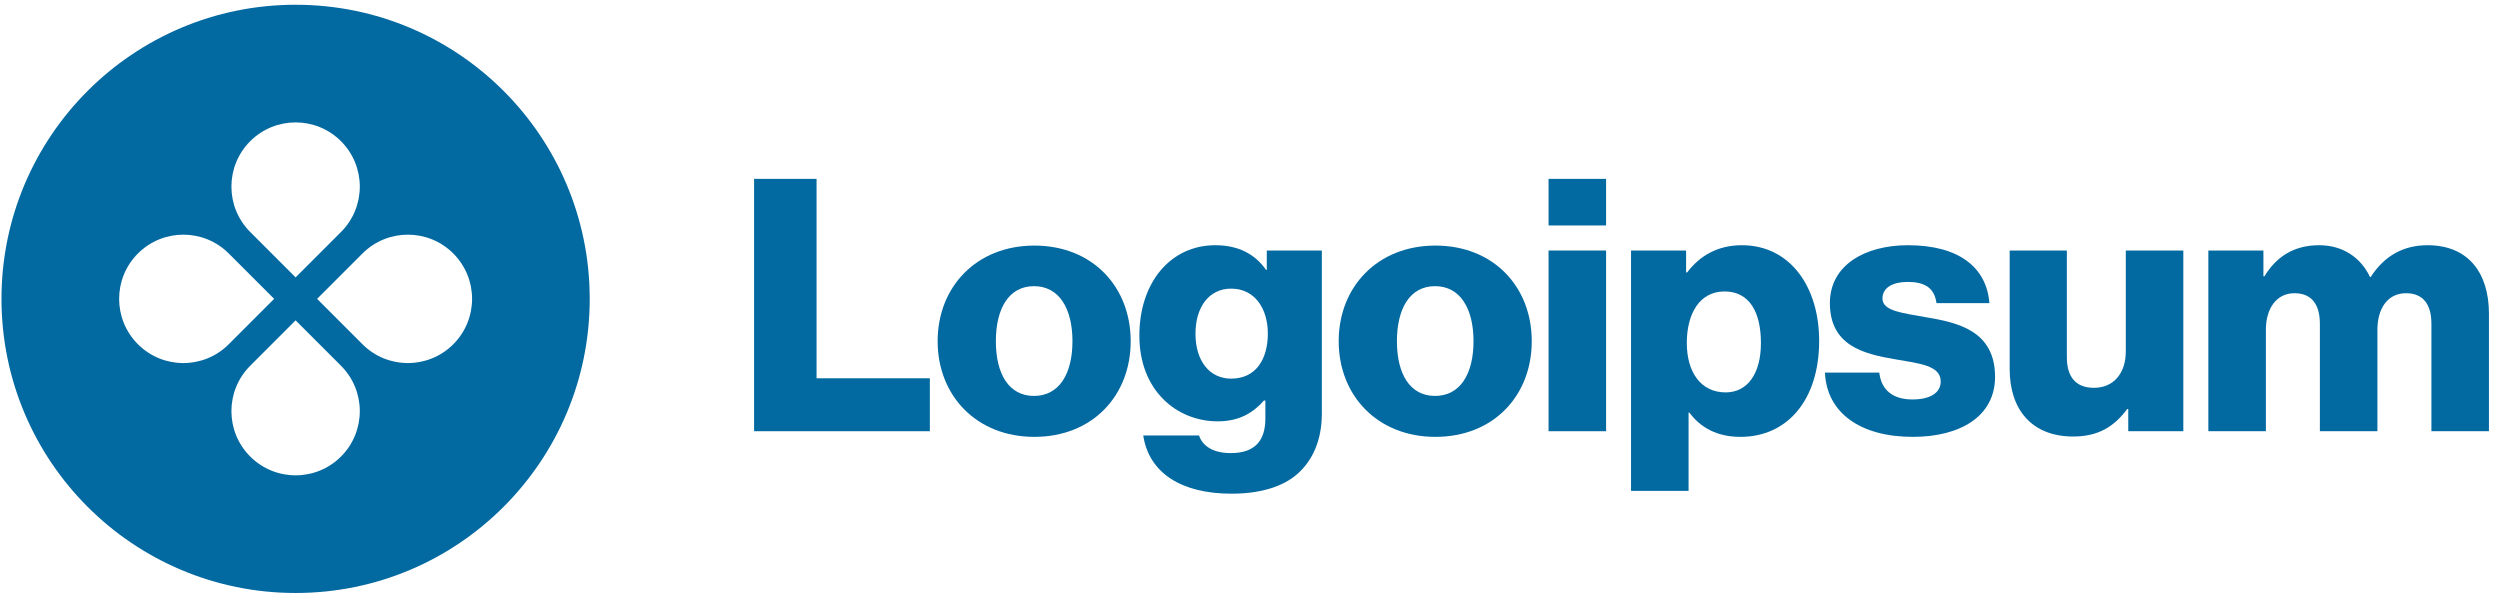
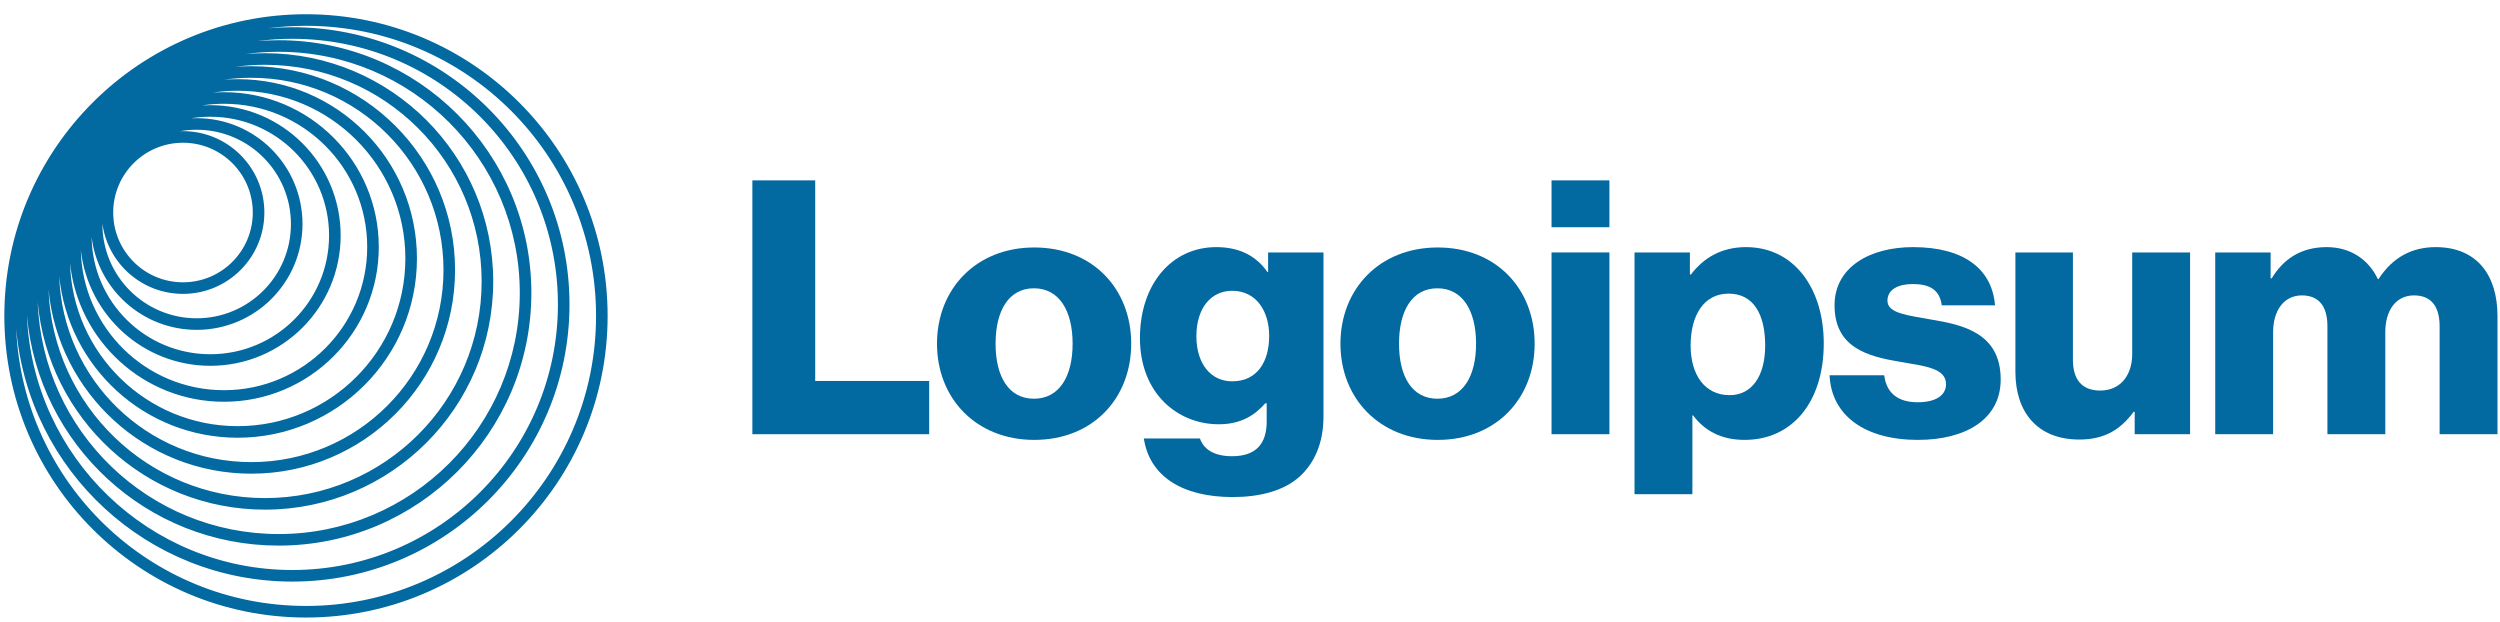
- <svg xmlns="http://www.w3.org/2000/svg" id="logo-52" width="170" height="41" viewBox="0 0 170 41" fill="none">
-   <path d="M51.278 29.323H63.23V25.723H55.526V12.163H51.278V29.323Z" class="cneutral" fill="#0369a1" />
-   <path d="M70.311 26.923C68.607 26.923 67.719 25.435 67.719 23.203C67.719 20.971 68.607 19.459 70.311 19.459C72.015 19.459 72.927 20.971 72.927 23.203C72.927 25.435 72.015 26.923 70.311 26.923ZM70.335 29.707C74.295 29.707 76.887 26.899 76.887 23.203C76.887 19.507 74.295 16.699 70.335 16.699C66.399 16.699 63.759 19.507 63.759 23.203C63.759 26.899 66.399 29.707 70.335 29.707Z" class="cneutral" fill="#0369a1" />
-   <path d="M83.741 33.571C85.565 33.571 87.173 33.163 88.253 32.203C89.237 31.315 89.885 29.971 89.885 28.123V17.035H86.141V18.355H86.093C85.373 17.323 84.269 16.675 82.637 16.675C79.589 16.675 77.477 19.219 77.477 22.819C77.477 26.587 80.045 28.651 82.805 28.651C84.293 28.651 85.229 28.051 85.949 27.235H86.045V28.459C86.045 29.947 85.349 30.811 83.693 30.811C82.397 30.811 81.749 30.259 81.533 29.611H77.741C78.125 32.179 80.357 33.571 83.741 33.571ZM83.717 25.747C82.253 25.747 81.293 24.547 81.293 22.699C81.293 20.827 82.253 19.627 83.717 19.627C85.349 19.627 86.213 21.019 86.213 22.675C86.213 24.403 85.421 25.747 83.717 25.747Z" class="cneutral" fill="#0369a1" />
-   <path d="M97.583 26.923C95.879 26.923 94.991 25.435 94.991 23.203C94.991 20.971 95.879 19.459 97.583 19.459C99.287 19.459 100.199 20.971 100.199 23.203C100.199 25.435 99.287 26.923 97.583 26.923ZM97.607 29.707C101.567 29.707 104.159 26.899 104.159 23.203C104.159 19.507 101.567 16.699 97.607 16.699C93.671 16.699 91.031 19.507 91.031 23.203C91.031 26.899 93.671 29.707 97.607 29.707Z" class="cneutral" fill="#0369a1" />
-   <path d="M105.302 29.323H109.214V17.035H105.302V29.323ZM105.302 15.331H109.214V12.163H105.302V15.331Z" class="cneutral" fill="#0369a1" />
-   <path d="M110.911 33.379H114.823V28.051H114.871C115.639 29.083 116.767 29.707 118.351 29.707C121.567 29.707 123.703 27.163 123.703 23.179C123.703 19.483 121.711 16.675 118.447 16.675C116.767 16.675 115.567 17.419 114.727 18.523H114.655V17.035H110.911V33.379ZM117.343 26.683C115.663 26.683 114.703 25.315 114.703 23.323C114.703 21.331 115.567 19.819 117.271 19.819C118.951 19.819 119.743 21.211 119.743 23.323C119.743 25.411 118.831 26.683 117.343 26.683Z" class="cneutral" fill="#0369a1" />
-   <path d="M130.072 29.707C133.288 29.707 135.664 28.315 135.664 25.627C135.664 22.483 133.12 21.931 130.96 21.571C129.4 21.283 128.008 21.163 128.008 20.299C128.008 19.531 128.752 19.171 129.712 19.171C130.792 19.171 131.536 19.507 131.68 20.611H135.28C135.088 18.187 133.216 16.675 129.736 16.675C126.832 16.675 124.432 18.019 124.432 20.611C124.432 23.491 126.712 24.067 128.848 24.427C130.48 24.715 131.968 24.835 131.968 25.939C131.968 26.731 131.224 27.163 130.048 27.163C128.752 27.163 127.936 26.563 127.792 25.339H124.096C124.216 28.051 126.472 29.707 130.072 29.707Z" class="cneutral" fill="#0369a1" />
-   <path d="M140.978 29.683C142.682 29.683 143.762 29.011 144.65 27.811H144.722V29.323H148.466V17.035H144.554V23.899C144.554 25.363 143.738 26.371 142.394 26.371C141.146 26.371 140.546 25.627 140.546 24.283V17.035H136.658V25.099C136.658 27.835 138.146 29.683 140.978 29.683Z" class="cneutral" fill="#0369a1" />
-   <path d="M150.168 29.323H154.08V22.435C154.08 20.971 154.8 19.939 156.024 19.939C157.2 19.939 157.752 20.707 157.752 22.027V29.323H161.664V22.435C161.664 20.971 162.36 19.939 163.608 19.939C164.784 19.939 165.336 20.707 165.336 22.027V29.323H169.248V21.331C169.248 18.571 167.856 16.675 165.072 16.675C163.488 16.675 162.168 17.347 161.208 18.835H161.16C160.536 17.515 159.312 16.675 157.704 16.675C155.928 16.675 154.752 17.515 153.984 18.787H153.912V17.035H150.168V29.323Z" class="cneutral" fill="#0369a1" />
-   <path fill-rule="evenodd" clip-rule="evenodd" d="M20.101 40.323C31.147 40.323 40.101 31.369 40.101 20.323C40.101 9.278 31.147 0.323 20.101 0.323C9.056 0.323 0.101 9.278 0.101 20.323C0.101 31.369 9.056 40.323 20.101 40.323ZM23.188 15.776C24.893 14.071 24.893 11.307 23.188 9.602C21.483 7.897 18.719 7.897 17.015 9.602C15.31 11.307 15.31 14.071 17.015 15.776L20.101 18.863L23.188 15.776ZM24.649 23.41C26.354 25.115 29.118 25.115 30.823 23.41C32.528 21.705 32.528 18.941 30.823 17.236C29.118 15.531 26.354 15.531 24.649 17.236L21.562 20.323L24.649 23.41ZM23.188 31.045C24.893 29.34 24.893 26.576 23.188 24.871L20.101 21.784L17.015 24.871C15.31 26.576 15.31 29.34 17.015 31.045C18.719 32.749 21.483 32.749 23.188 31.045ZM9.38 23.41C7.675 21.705 7.675 18.941 9.38 17.236C11.085 15.531 13.849 15.531 15.554 17.236L18.641 20.323L15.554 23.41C13.849 25.115 11.085 25.115 9.38 23.41Z" class="ccustom" fill="#0369a1" />
+ <svg xmlns="http://www.w3.org/2000/svg" id="logo-53" width="169" height="42" viewBox="0 0 169 42" fill="none">
+   <path d="M50.86 29.353H62.812V25.753H55.108V12.193H50.86V29.353Z" class="cneutral" fill="#0369a1" />
+   <path d="M69.893 26.953C68.189 26.953 67.301 25.465 67.301 23.233C67.301 21.001 68.189 19.489 69.893 19.489C71.597 19.489 72.509 21.001 72.509 23.233C72.509 25.465 71.597 26.953 69.893 26.953ZM69.917 29.737C73.877 29.737 76.469 26.929 76.469 23.233C76.469 19.537 73.877 16.729 69.917 16.729C65.981 16.729 63.341 19.537 63.341 23.233C63.341 26.929 65.981 29.737 69.917 29.737Z" class="cneutral" fill="#0369a1" />
+   <path d="M83.324 33.601C85.148 33.601 86.756 33.193 87.836 32.233C88.82 31.345 89.468 30.001 89.468 28.153V17.065H85.724V18.385H85.676C84.956 17.353 83.852 16.705 82.22 16.705C79.172 16.705 77.06 19.249 77.06 22.849C77.06 26.617 79.628 28.681 82.388 28.681C83.876 28.681 84.812 28.081 85.532 27.265H85.628V28.489C85.628 29.977 84.932 30.841 83.276 30.841C81.98 30.841 81.332 30.289 81.116 29.641H77.324C77.708 32.209 79.94 33.601 83.324 33.601ZM83.3 25.777C81.836 25.777 80.876 24.577 80.876 22.729C80.876 20.857 81.836 19.657 83.3 19.657C84.932 19.657 85.796 21.049 85.796 22.705C85.796 24.433 85.004 25.777 83.3 25.777Z" class="cneutral" fill="#0369a1" />
+   <path d="M97.166 26.953C95.462 26.953 94.574 25.465 94.574 23.233C94.574 21.001 95.462 19.489 97.166 19.489C98.87 19.489 99.782 21.001 99.782 23.233C99.782 25.465 98.87 26.953 97.166 26.953ZM97.19 29.737C101.15 29.737 103.742 26.929 103.742 23.233C103.742 19.537 101.15 16.729 97.19 16.729C93.254 16.729 90.614 19.537 90.614 23.233C90.614 26.929 93.254 29.737 97.19 29.737Z" class="cneutral" fill="#0369a1" />
+   <path d="M104.884 29.353H108.796V17.065H104.884V29.353ZM104.884 15.361H108.796V12.193H104.884V15.361Z" class="cneutral" fill="#0369a1" />
+   <path d="M110.494 33.409H114.406V28.081H114.454C115.222 29.113 116.35 29.737 117.934 29.737C121.15 29.737 123.286 27.193 123.286 23.209C123.286 19.513 121.294 16.705 118.03 16.705C116.35 16.705 115.15 17.449 114.31 18.553H114.238V17.065H110.494V33.409ZM116.926 26.713C115.246 26.713 114.286 25.345 114.286 23.353C114.286 21.361 115.15 19.849 116.854 19.849C118.534 19.849 119.326 21.241 119.326 23.353C119.326 25.441 118.414 26.713 116.926 26.713Z" class="cneutral" fill="#0369a1" />
+   <path d="M129.655 29.737C132.871 29.737 135.247 28.345 135.247 25.657C135.247 22.513 132.703 21.961 130.543 21.601C128.983 21.313 127.591 21.193 127.591 20.329C127.591 19.561 128.335 19.201 129.295 19.201C130.375 19.201 131.119 19.537 131.263 20.641H134.863C134.671 18.217 132.799 16.705 129.319 16.705C126.415 16.705 124.015 18.049 124.015 20.641C124.015 23.521 126.295 24.097 128.431 24.457C130.063 24.745 131.551 24.865 131.551 25.969C131.551 26.761 130.807 27.193 129.631 27.193C128.335 27.193 127.519 26.593 127.375 25.369H123.679C123.799 28.081 126.055 29.737 129.655 29.737Z" class="cneutral" fill="#0369a1" />
+   <path d="M140.561 29.713C142.265 29.713 143.345 29.041 144.233 27.841H144.305V29.353H148.049V17.065H144.137V23.929C144.137 25.393 143.321 26.401 141.977 26.401C140.729 26.401 140.129 25.657 140.129 24.313V17.065H136.241V25.129C136.241 27.865 137.729 29.713 140.561 29.713Z" class="cneutral" fill="#0369a1" />
+   <path d="M149.75 29.353H153.662V22.465C153.662 21.001 154.382 19.969 155.606 19.969C156.782 19.969 157.334 20.737 157.334 22.057V29.353H161.246V22.465C161.246 21.001 161.942 19.969 163.19 19.969C164.366 19.969 164.918 20.737 164.918 22.057V29.353H168.83V21.361C168.83 18.601 167.438 16.705 164.654 16.705C163.07 16.705 161.75 17.377 160.79 18.865H160.742C160.118 17.545 158.894 16.705 157.286 16.705C155.51 16.705 154.334 17.545 153.566 18.817H153.494V17.065H149.75V29.353Z" class="cneutral" fill="#0369a1" />
+   <path fill-rule="evenodd" clip-rule="evenodd" d="M20.684 0.962C31.946 0.962 41.075 10.091 41.075 21.353C41.075 32.615 31.946 41.745 20.684 41.745C9.422 41.745 0.293 32.615 0.293 21.353C0.293 10.091 9.422 0.962 20.684 0.962ZM40.293 21.353C40.293 10.524 31.514 1.745 20.684 1.745C19.811 1.745 18.951 1.802 18.107 1.912C18.652 1.865 19.203 1.84 19.761 1.84C30.109 1.84 38.498 10.229 38.498 20.578C38.498 30.926 30.109 39.315 19.761 39.315C9.964 39.315 1.923 31.796 1.094 22.213C1.544 32.644 10.143 40.962 20.684 40.962C31.514 40.962 40.293 32.183 40.293 21.353ZM37.715 20.578C37.715 10.662 29.677 2.623 19.761 2.623C18.956 2.623 18.163 2.676 17.386 2.779C17.864 2.738 18.348 2.718 18.837 2.718C28.272 2.718 35.92 10.366 35.92 19.801C35.92 29.235 28.272 36.883 18.837 36.883C9.916 36.883 2.593 30.046 1.821 21.326C2.214 30.895 10.095 38.532 19.761 38.532C29.677 38.532 37.715 30.493 37.715 20.578ZM18.837 3.501C27.839 3.501 35.137 10.798 35.137 19.801C35.137 28.803 27.839 36.101 18.837 36.101C10.043 36.101 2.876 29.137 2.549 20.424C3.255 28.288 9.865 34.452 17.914 34.452C26.434 34.452 33.341 27.545 33.341 19.025C33.341 10.505 26.434 3.597 17.914 3.597C17.473 3.597 17.036 3.616 16.605 3.652C17.335 3.552 18.08 3.501 18.837 3.501ZM32.559 19.025C32.559 10.937 26.002 4.38 17.914 4.38C17.23 4.38 16.558 4.427 15.899 4.517C16.259 4.489 16.622 4.475 16.989 4.475C24.596 4.475 30.762 10.641 30.762 18.248C30.762 25.855 24.596 32.021 16.989 32.021C9.829 32.021 3.946 26.558 3.279 19.574C3.567 27.407 10.009 33.67 17.914 33.67C26.002 33.67 32.559 27.113 32.559 19.025ZM16.989 5.258C24.164 5.258 29.98 11.074 29.98 18.248C29.98 25.423 24.164 31.239 16.989 31.239C9.956 31.239 4.228 25.65 4.005 18.671C4.607 24.801 9.777 29.59 16.066 29.59C22.759 29.59 28.185 24.165 28.185 17.471C28.185 10.778 22.759 5.352 16.066 5.352C15.759 5.352 15.454 5.364 15.153 5.386C15.753 5.301 16.366 5.258 16.989 5.258ZM27.402 17.471C27.402 11.21 22.326 6.135 16.066 6.135C15.494 6.135 14.932 6.177 14.384 6.259C14.634 6.241 14.887 6.232 15.142 6.232C20.921 6.232 25.606 10.917 25.606 16.696C25.606 22.475 20.921 27.159 15.142 27.159C9.727 27.159 5.273 23.046 4.733 17.773C4.893 23.895 9.906 28.808 16.066 28.808C22.326 28.808 27.402 23.732 27.402 17.471ZM15.142 7.015C20.489 7.015 24.823 11.349 24.823 16.696C24.823 22.042 20.489 26.377 15.142 26.377C9.863 26.377 5.572 22.152 5.463 16.899C5.951 21.303 9.685 24.728 14.219 24.728C19.084 24.728 23.028 20.784 23.028 15.919C23.028 11.054 19.084 7.109 14.219 7.109C14.033 7.109 13.848 7.115 13.665 7.127C14.146 7.053 14.64 7.015 15.142 7.015ZM22.245 15.919C22.245 11.486 18.652 7.892 14.219 7.892C13.774 7.892 13.337 7.928 12.911 7.998C13.038 7.991 13.166 7.988 13.294 7.988C17.246 7.988 20.449 11.191 20.449 15.143C20.449 19.095 17.246 22.298 13.294 22.298C9.64 22.298 6.626 19.559 6.193 16.023C6.248 20.408 9.82 23.946 14.219 23.946C18.652 23.946 22.245 20.352 22.245 15.919ZM13.294 8.771C16.814 8.771 19.667 11.624 19.667 15.143C19.667 18.663 16.814 21.516 13.294 21.516C9.775 21.516 6.922 18.663 6.922 15.143C6.922 15.135 6.922 15.126 6.922 15.118C7.288 17.8 9.588 19.866 12.371 19.866C15.408 19.866 17.871 17.404 17.871 14.366C17.871 11.329 15.408 8.866 12.371 8.866C12.302 8.866 12.234 8.868 12.165 8.87C12.532 8.805 12.909 8.771 13.294 8.771ZM17.088 14.366C17.088 11.761 14.976 9.649 12.371 9.649C9.765 9.649 7.653 11.761 7.653 14.366C7.653 16.972 9.765 19.084 12.371 19.084C14.976 19.084 17.088 16.972 17.088 14.366Z" class="cneutral" fill="#0369a1" />
</svg>
